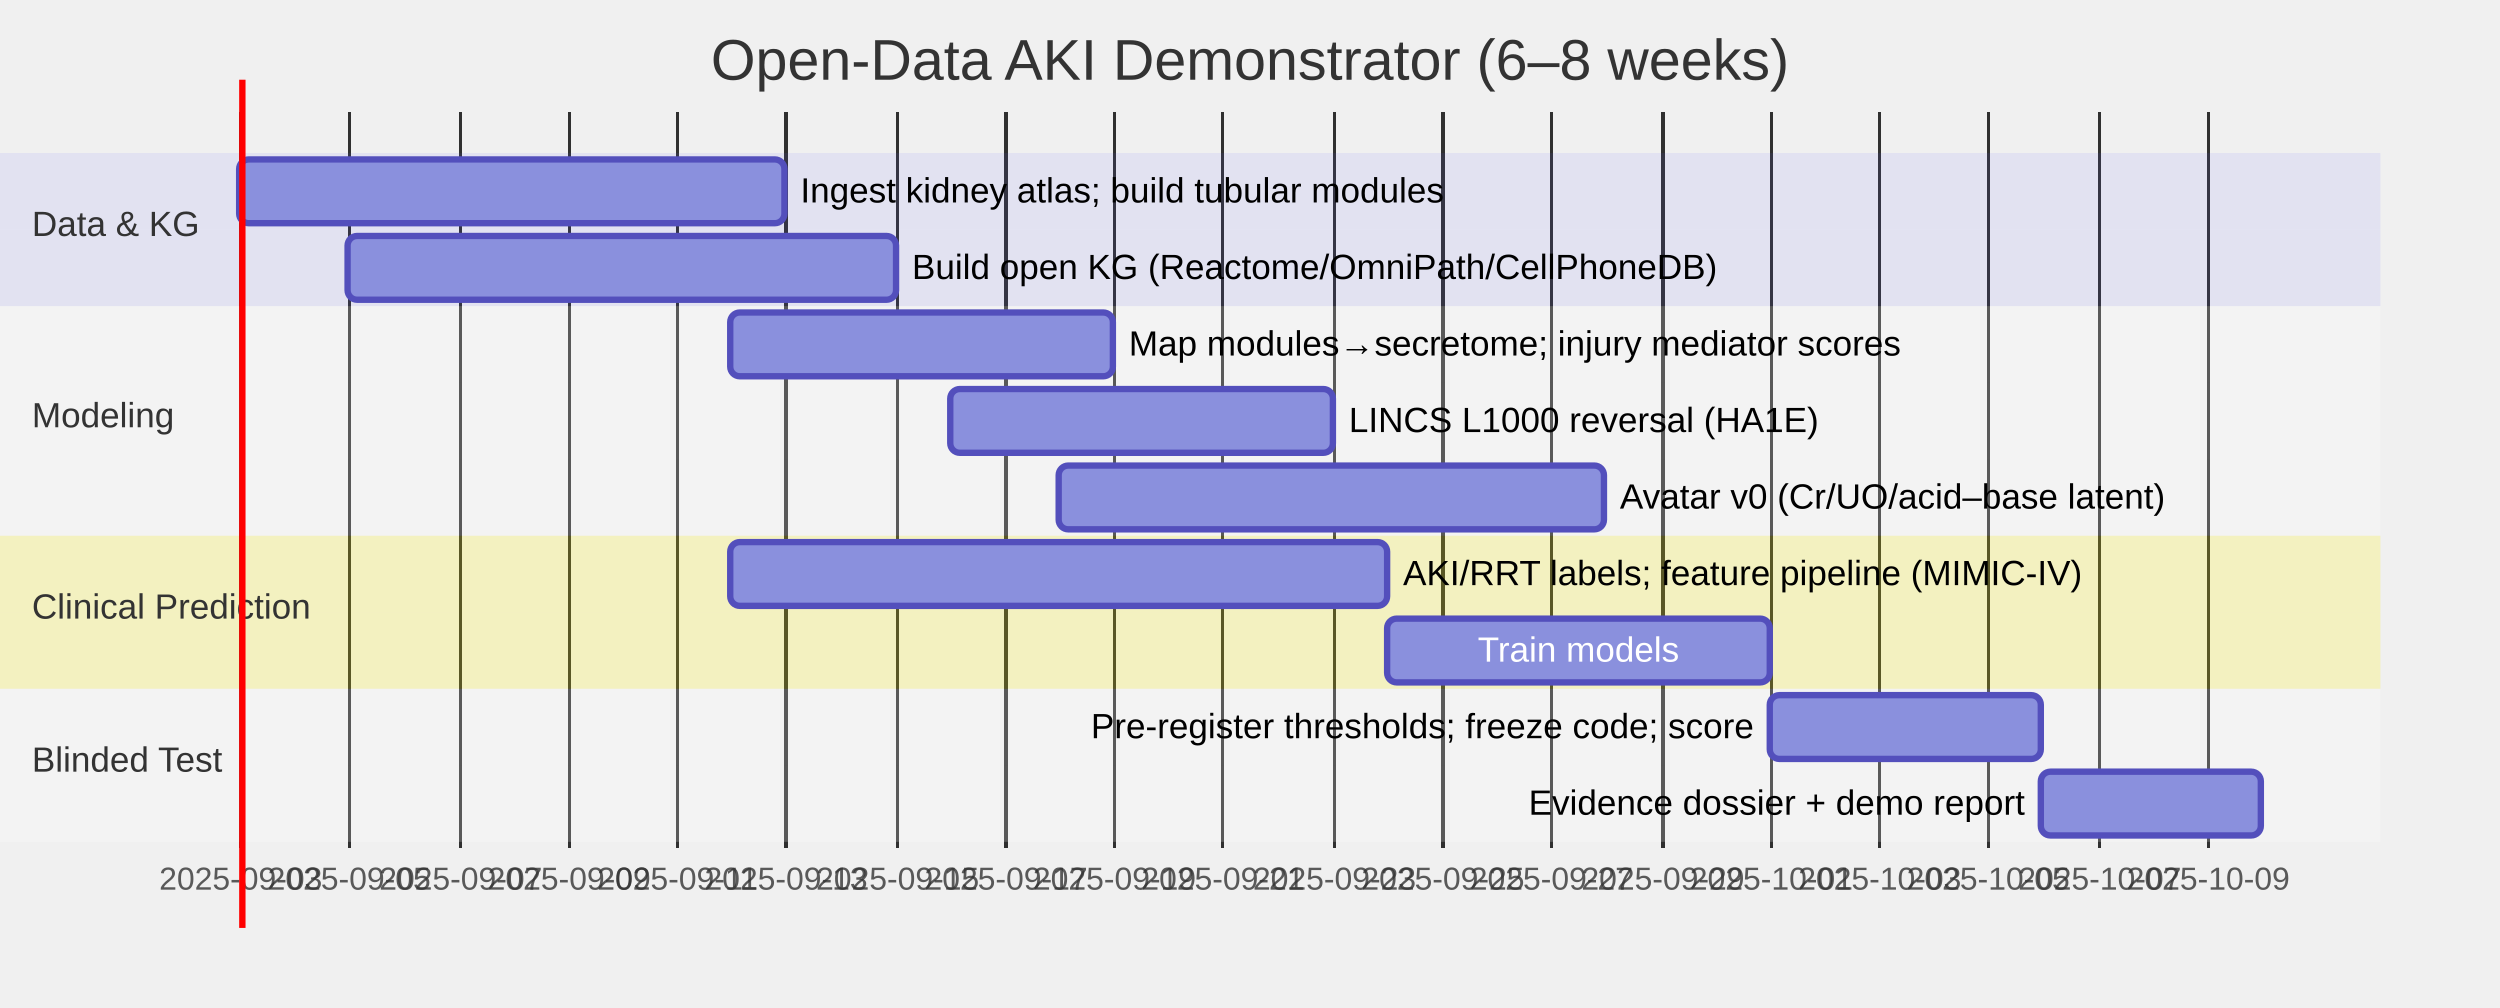
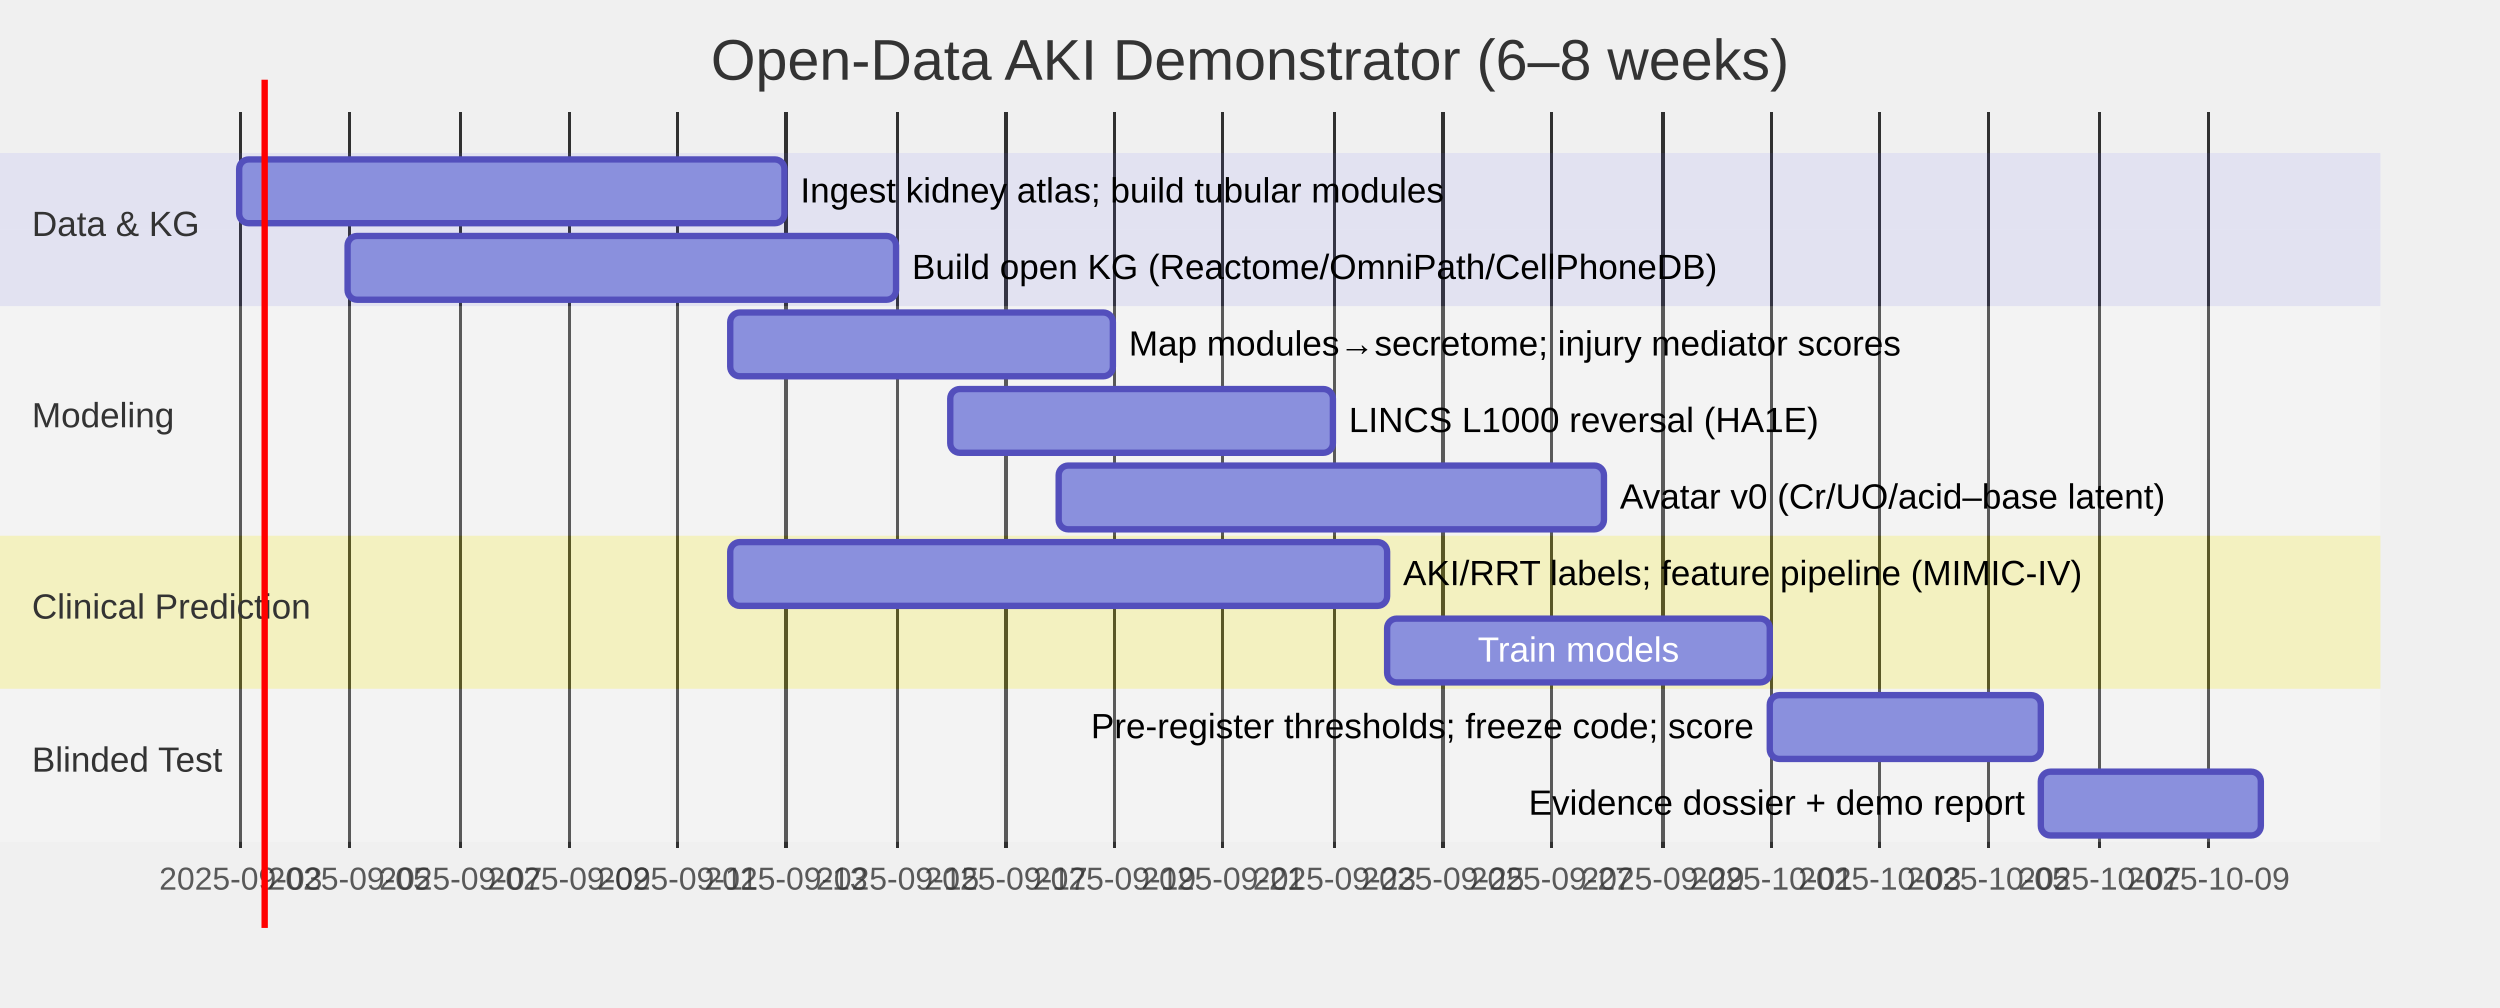
<svg xmlns="http://www.w3.org/2000/svg" aria-roledescription="gantt" role="graphics-document document" style="max-width: 784px; background-color: white;" viewBox="0 0 784 316" width="100%" id="my-svg">
  <style>#my-svg{font-family:"trebuchet ms",verdana,arial,sans-serif;font-size:16px;fill:#333;}@keyframes edge-animation-frame{from{stroke-dashoffset:0;}}@keyframes dash{to{stroke-dashoffset:0;}}#my-svg .edge-animation-slow{stroke-dasharray:9,5!important;stroke-dashoffset:900;animation:dash 50s linear infinite;stroke-linecap:round;}#my-svg .edge-animation-fast{stroke-dasharray:9,5!important;stroke-dashoffset:900;animation:dash 20s linear infinite;stroke-linecap:round;}#my-svg .error-icon{fill:#552222;}#my-svg .error-text{fill:#552222;stroke:#552222;}#my-svg .edge-thickness-normal{stroke-width:1px;}#my-svg .edge-thickness-thick{stroke-width:3.5px;}#my-svg .edge-pattern-solid{stroke-dasharray:0;}#my-svg .edge-thickness-invisible{stroke-width:0;fill:none;}#my-svg .edge-pattern-dashed{stroke-dasharray:3;}#my-svg .edge-pattern-dotted{stroke-dasharray:2;}#my-svg .marker{fill:#333333;stroke:#333333;}#my-svg .marker.cross{stroke:#333333;}#my-svg svg{font-family:"trebuchet ms",verdana,arial,sans-serif;font-size:16px;}#my-svg p{margin:0;}#my-svg .mermaid-main-font{font-family:"trebuchet ms",verdana,arial,sans-serif;}#my-svg .exclude-range{fill:#eeeeee;}#my-svg .section{stroke:none;opacity:0.2;}#my-svg .section0{fill:rgba(102, 102, 255, 0.49);}#my-svg .section2{fill:#fff400;}#my-svg .section1,#my-svg .section3{fill:white;opacity:0.2;}#my-svg .sectionTitle0{fill:#333;}#my-svg .sectionTitle1{fill:#333;}#my-svg .sectionTitle2{fill:#333;}#my-svg .sectionTitle3{fill:#333;}#my-svg .sectionTitle{text-anchor:start;font-family:"trebuchet ms",verdana,arial,sans-serif;}#my-svg .grid .tick{stroke:lightgrey;opacity:0.8;shape-rendering:crispEdges;}#my-svg .grid .tick text{font-family:"trebuchet ms",verdana,arial,sans-serif;fill:#333;}#my-svg .grid path{stroke-width:0;}#my-svg .today{fill:none;stroke:red;stroke-width:2px;}#my-svg .task{stroke-width:2;}#my-svg .taskText{text-anchor:middle;font-family:"trebuchet ms",verdana,arial,sans-serif;}#my-svg .taskTextOutsideRight{fill:black;text-anchor:start;font-family:"trebuchet ms",verdana,arial,sans-serif;}#my-svg .taskTextOutsideLeft{fill:black;text-anchor:end;}#my-svg .task.clickable{cursor:pointer;}#my-svg .taskText.clickable{cursor:pointer;fill:#003163!important;font-weight:bold;}#my-svg .taskTextOutsideLeft.clickable{cursor:pointer;fill:#003163!important;font-weight:bold;}#my-svg .taskTextOutsideRight.clickable{cursor:pointer;fill:#003163!important;font-weight:bold;}#my-svg .taskText0,#my-svg .taskText1,#my-svg .taskText2,#my-svg .taskText3{fill:white;}#my-svg .task0,#my-svg .task1,#my-svg .task2,#my-svg .task3{fill:#8a90dd;stroke:#534fbc;}#my-svg .taskTextOutside0,#my-svg .taskTextOutside2{fill:black;}#my-svg .taskTextOutside1,#my-svg .taskTextOutside3{fill:black;}#my-svg .active0,#my-svg .active1,#my-svg .active2,#my-svg .active3{fill:#bfc7ff;stroke:#534fbc;}#my-svg .activeText0,#my-svg .activeText1,#my-svg .activeText2,#my-svg .activeText3{fill:black!important;}#my-svg .done0,#my-svg .done1,#my-svg .done2,#my-svg .done3{stroke:grey;fill:lightgrey;stroke-width:2;}#my-svg .doneText0,#my-svg .doneText1,#my-svg .doneText2,#my-svg .doneText3{fill:black!important;}#my-svg .crit0,#my-svg .crit1,#my-svg .crit2,#my-svg .crit3{stroke:#ff8888;fill:red;stroke-width:2;}#my-svg .activeCrit0,#my-svg .activeCrit1,#my-svg .activeCrit2,#my-svg .activeCrit3{stroke:#ff8888;fill:#bfc7ff;stroke-width:2;}#my-svg .doneCrit0,#my-svg .doneCrit1,#my-svg .doneCrit2,#my-svg .doneCrit3{stroke:#ff8888;fill:lightgrey;stroke-width:2;cursor:pointer;shape-rendering:crispEdges;}#my-svg .milestone{transform:rotate(45deg) scale(0.8,0.8);}#my-svg .milestoneText{font-style:italic;}#my-svg .doneCritText0,#my-svg .doneCritText1,#my-svg .doneCritText2,#my-svg .doneCritText3{fill:black!important;}#my-svg .vert{stroke:navy;}#my-svg .vertText{font-size:15px;text-anchor:middle;fill:navy!important;}#my-svg .activeCritText0,#my-svg .activeCritText1,#my-svg .activeCritText2,#my-svg .activeCritText3{fill:black!important;}#my-svg .titleText{text-anchor:middle;font-size:18px;fill:#333;font-family:"trebuchet ms",verdana,arial,sans-serif;}#my-svg :root{--mermaid-font-family:"trebuchet ms",verdana,arial,sans-serif;}</style>
  <g />
  <g text-anchor="middle" font-family="sans-serif" font-size="10" fill="none" transform="translate(75, 266)" class="grid">
    <path d="M0.5,-231V0.5H634.5V-231" stroke="currentColor" class="domain" />
    <g transform="translate(0.5,0)" opacity="1" class="tick">
      <line y2="-231" stroke="currentColor" />
      <text style="text-anchor: middle;" font-size="10" stroke="none" dy="1em" y="3" fill="#000">2025-09-03</text>
    </g>
    <g transform="translate(34.5,0)" opacity="1" class="tick">
      <line y2="-231" stroke="currentColor" />
      <text style="text-anchor: middle;" font-size="10" stroke="none" dy="1em" y="3" fill="#000">2025-09-05</text>
    </g>
    <g transform="translate(69.5,0)" opacity="1" class="tick">
      <line y2="-231" stroke="currentColor" />
      <text style="text-anchor: middle;" font-size="10" stroke="none" dy="1em" y="3" fill="#000">2025-09-07</text>
    </g>
    <g transform="translate(103.5,0)" opacity="1" class="tick">
      <line y2="-231" stroke="currentColor" />
      <text style="text-anchor: middle;" font-size="10" stroke="none" dy="1em" y="3" fill="#000">2025-09-09</text>
    </g>
    <g transform="translate(137.5,0)" opacity="1" class="tick">
      <line y2="-231" stroke="currentColor" />
      <text style="text-anchor: middle;" font-size="10" stroke="none" dy="1em" y="3" fill="#000">2025-09-11</text>
    </g>
    <g transform="translate(171.5,0)" opacity="1" class="tick">
      <line y2="-231" stroke="currentColor" />
      <text style="text-anchor: middle;" font-size="10" stroke="none" dy="1em" y="3" fill="#000">2025-09-13</text>
    </g>
    <g transform="translate(206.5,0)" opacity="1" class="tick">
      <line y2="-231" stroke="currentColor" />
      <text style="text-anchor: middle;" font-size="10" stroke="none" dy="1em" y="3" fill="#000">2025-09-15</text>
    </g>
    <g transform="translate(240.5,0)" opacity="1" class="tick">
      <line y2="-231" stroke="currentColor" />
      <text style="text-anchor: middle;" font-size="10" stroke="none" dy="1em" y="3" fill="#000">2025-09-17</text>
    </g>
    <g transform="translate(274.5,0)" opacity="1" class="tick">
      <line y2="-231" stroke="currentColor" />
      <text style="text-anchor: middle;" font-size="10" stroke="none" dy="1em" y="3" fill="#000">2025-09-19</text>
    </g>
    <g transform="translate(308.5,0)" opacity="1" class="tick">
      <line y2="-231" stroke="currentColor" />
      <text style="text-anchor: middle;" font-size="10" stroke="none" dy="1em" y="3" fill="#000">2025-09-21</text>
    </g>
    <g transform="translate(343.5,0)" opacity="1" class="tick">
      <line y2="-231" stroke="currentColor" />
      <text style="text-anchor: middle;" font-size="10" stroke="none" dy="1em" y="3" fill="#000">2025-09-23</text>
    </g>
    <g transform="translate(377.5,0)" opacity="1" class="tick">
      <line y2="-231" stroke="currentColor" />
      <text style="text-anchor: middle;" font-size="10" stroke="none" dy="1em" y="3" fill="#000">2025-09-25</text>
    </g>
    <g transform="translate(411.5,0)" opacity="1" class="tick">
      <line y2="-231" stroke="currentColor" />
      <text style="text-anchor: middle;" font-size="10" stroke="none" dy="1em" y="3" fill="#000">2025-09-27</text>
    </g>
    <g transform="translate(446.5,0)" opacity="1" class="tick">
      <line y2="-231" stroke="currentColor" />
      <text style="text-anchor: middle;" font-size="10" stroke="none" dy="1em" y="3" fill="#000">2025-09-29</text>
    </g>
    <g transform="translate(480.5,0)" opacity="1" class="tick">
      <line y2="-231" stroke="currentColor" />
      <text style="text-anchor: middle;" font-size="10" stroke="none" dy="1em" y="3" fill="#000">2025-10-01</text>
    </g>
    <g transform="translate(514.5,0)" opacity="1" class="tick">
      <line y2="-231" stroke="currentColor" />
      <text style="text-anchor: middle;" font-size="10" stroke="none" dy="1em" y="3" fill="#000">2025-10-03</text>
    </g>
    <g transform="translate(548.5,0)" opacity="1" class="tick">
      <line y2="-231" stroke="currentColor" />
      <text style="text-anchor: middle;" font-size="10" stroke="none" dy="1em" y="3" fill="#000">2025-10-05</text>
    </g>
    <g transform="translate(583.5,0)" opacity="1" class="tick">
      <line y2="-231" stroke="currentColor" />
      <text style="text-anchor: middle;" font-size="10" stroke="none" dy="1em" y="3" fill="#000">2025-10-07</text>
    </g>
    <g transform="translate(617.5,0)" opacity="1" class="tick">
      <line y2="-231" stroke="currentColor" />
      <text style="text-anchor: middle;" font-size="10" stroke="none" dy="1em" y="3" fill="#000">2025-10-09</text>
    </g>
  </g>
  <g>
    <rect class="section section0" height="24" width="746.5" y="48" x="0" />
    <rect class="section section0" height="24" width="746.5" y="72" x="0" />
    <rect class="section section1" height="24" width="746.5" y="96" x="0" />
    <rect class="section section2" height="24" width="746.5" y="168" x="0" />
    <rect class="section section1" height="24" width="746.5" y="120" x="0" />
    <rect class="section section1" height="24" width="746.5" y="144" x="0" />
    <rect class="section section2" height="24" width="746.5" y="192" x="0" />
    <rect class="section section3" height="24" width="746.5" y="216" x="0" />
    <rect class="section section3" height="24" width="746.5" y="240" x="0" />
  </g>
  <g>
    <rect class="task task0" transform-origin="160.5px 60px" height="20" width="171" y="50" x="75" ry="3" rx="3" id="a1" />
    <rect class="task task0" transform-origin="195px 84px" height="20" width="172" y="74" x="109" ry="3" rx="3" id="a2" />
    <rect class="task task1" transform-origin="289px 108px" height="20" width="120" y="98" x="229" ry="3" rx="3" id="b1" />
    <rect class="task task2" transform-origin="332px 180px" height="20" width="206" y="170" x="229" ry="3" rx="3" id="c1" />
    <rect class="task task1" transform-origin="358px 132px" height="20" width="120" y="122" x="298" ry="3" rx="3" id="b2" />
    <rect class="task task1" transform-origin="417.5px 156px" height="20" width="171" y="146" x="332" ry="3" rx="3" id="b3" />
    <rect class="task task2" transform-origin="495px 204px" height="20" width="120" y="194" x="435" ry="3" rx="3" id="baseline vs +avatar vs +modules :c2" />
    <rect class="task task3" transform-origin="597.5px 228px" height="20" width="85" y="218" x="555" ry="3" rx="3" id="d1" />
    <rect class="task task3" transform-origin="674.5px 252px" height="20" width="69" y="242" x="640" ry="3" rx="3" id="d2" />
    <text class="taskTextOutsideRight taskTextOutside0  width-207.21875" y="63.5" x="251" font-size="11" id="a1-text">Ingest kidney atlas; build tubular modules    </text>
    <text class="taskTextOutsideRight taskTextOutside0  width-249.734375" y="87.5" x="286" font-size="11" id="a2-text">Build open KG (Reactome/OmniPath/CellPhoneDB) </text>
    <text class="taskTextOutsideRight taskTextOutside1  width-244.578125" y="111.5" x="354" font-size="11" id="b1-text">Map modules→secretome; injury mediator scores </text>
    <text class="taskTextOutsideRight taskTextOutside2  width-212.5625" y="183.5" x="440" font-size="11" id="c1-text">AKI/RRT labels; feature pipeline (MIMIC-IV)   </text>
    <text class="taskTextOutsideRight taskTextOutside1  width-138.953125" y="135.5" x="423" font-size="11" id="b2-text">LINCS L1000 reversal (HA1E)                   </text>
    <text class="taskTextOutsideRight taskTextOutside1  width-174.234375" y="159.5" x="508" font-size="11" id="b3-text">Avatar v0 (Cr/UO/acid–base latent)            </text>
    <text class="taskText taskText2  width-62.5625" y="207.5" x="495" font-size="11" id="baseline vs +avatar vs +modules :c2-text">Train models</text>
    <text class="taskTextOutsideLeft taskTextOutside3" y="231.5" x="550" font-size="11" id="d1-text">Pre-register thresholds; freeze code; score   </text>
    <text class="taskTextOutsideLeft taskTextOutside3" y="255.5" x="635" font-size="11" id="d2-text">Evidence dossier + demo report                </text>
  </g>
  <g>
    <text class="sectionTitle sectionTitle0" font-size="11" y="74" x="10" dy="0em">
      <tspan x="10" alignment-baseline="central">Data &amp; KG</tspan>
    </text>
    <text class="sectionTitle sectionTitle1" font-size="11" y="134" x="10" dy="0em">
      <tspan x="10" alignment-baseline="central">Modeling</tspan>
    </text>
    <text class="sectionTitle sectionTitle2" font-size="11" y="194" x="10" dy="0em">
      <tspan x="10" alignment-baseline="central">Clinical Prediction</tspan>
    </text>
    <text class="sectionTitle sectionTitle3" font-size="11" y="242" x="10" dy="0em">
      <tspan x="10" alignment-baseline="central">Blinded Test</tspan>
    </text>
  </g>
  <g class="today">
-     <line class="today" y2="291" y1="25" x2="76" x1="76" />
+     <line class="today" y2="291" y1="25" x2="83" x1="83" />
  </g>
  <text class="titleText" y="25" x="392">Open-Data AKI Demonstrator (6–8 weeks)</text>
</svg>
